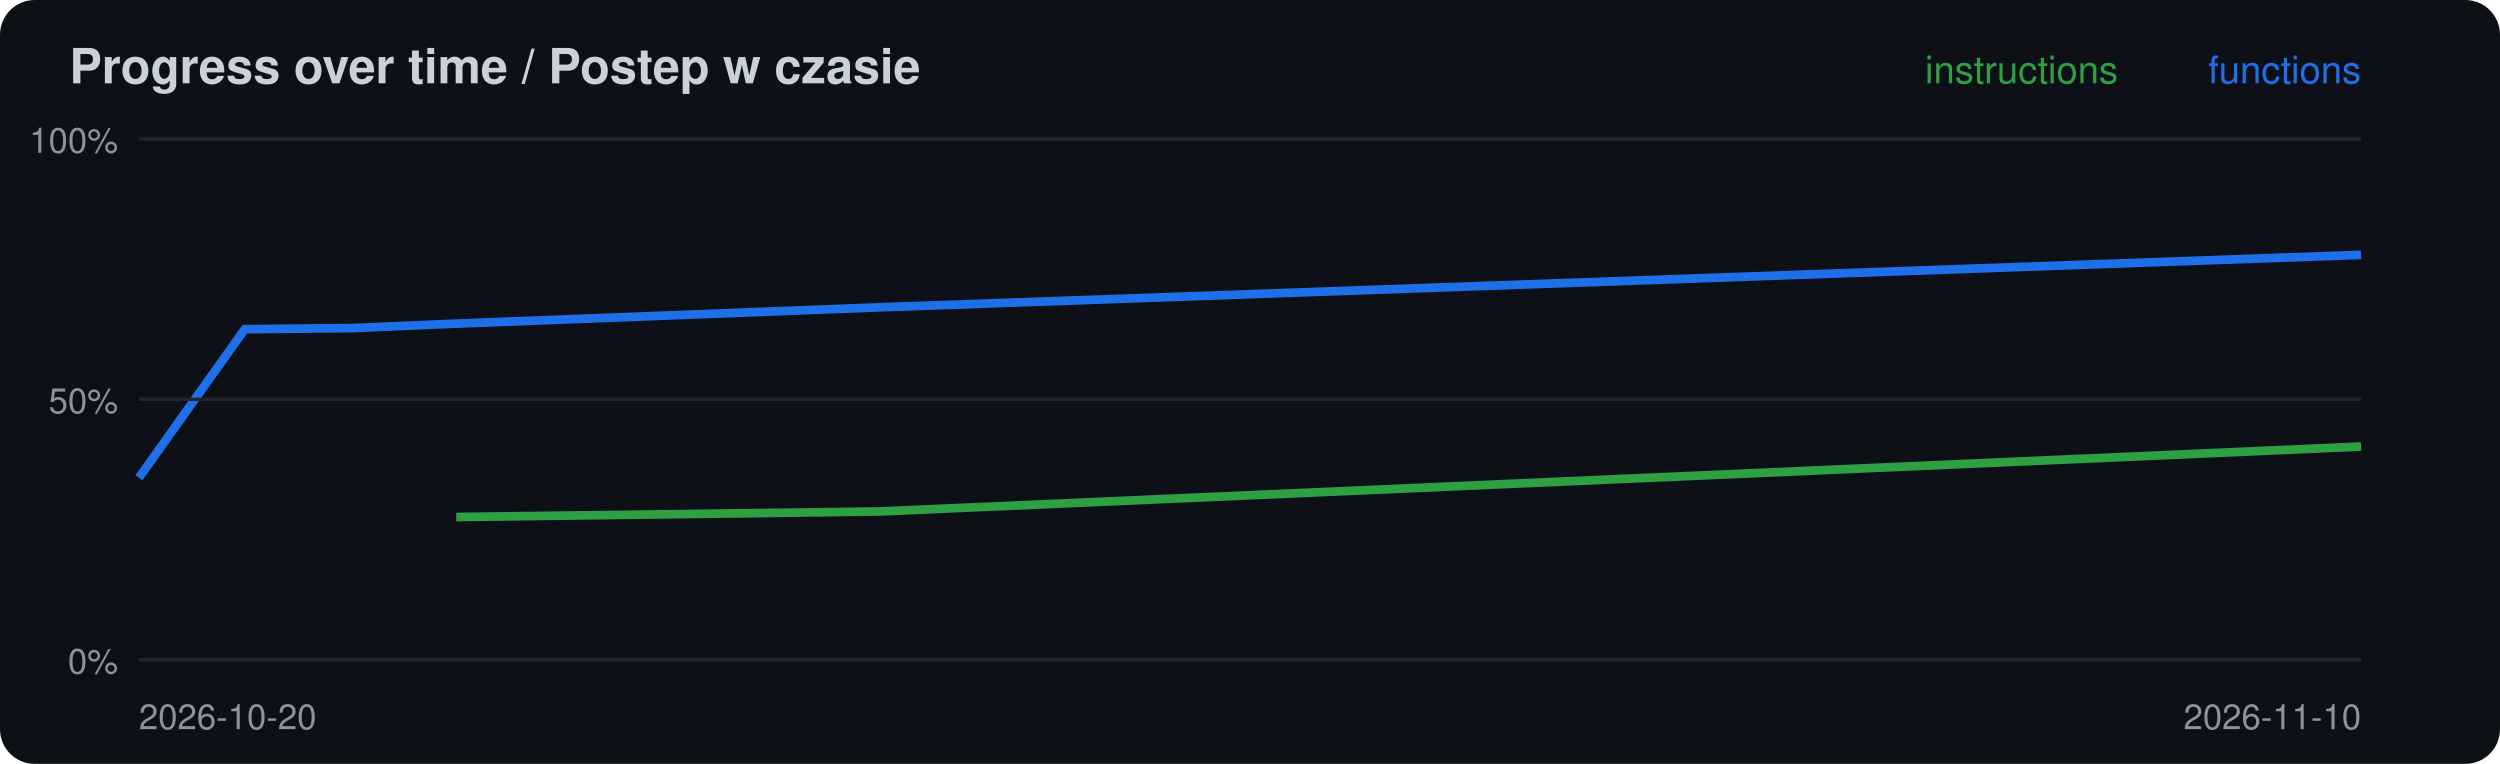
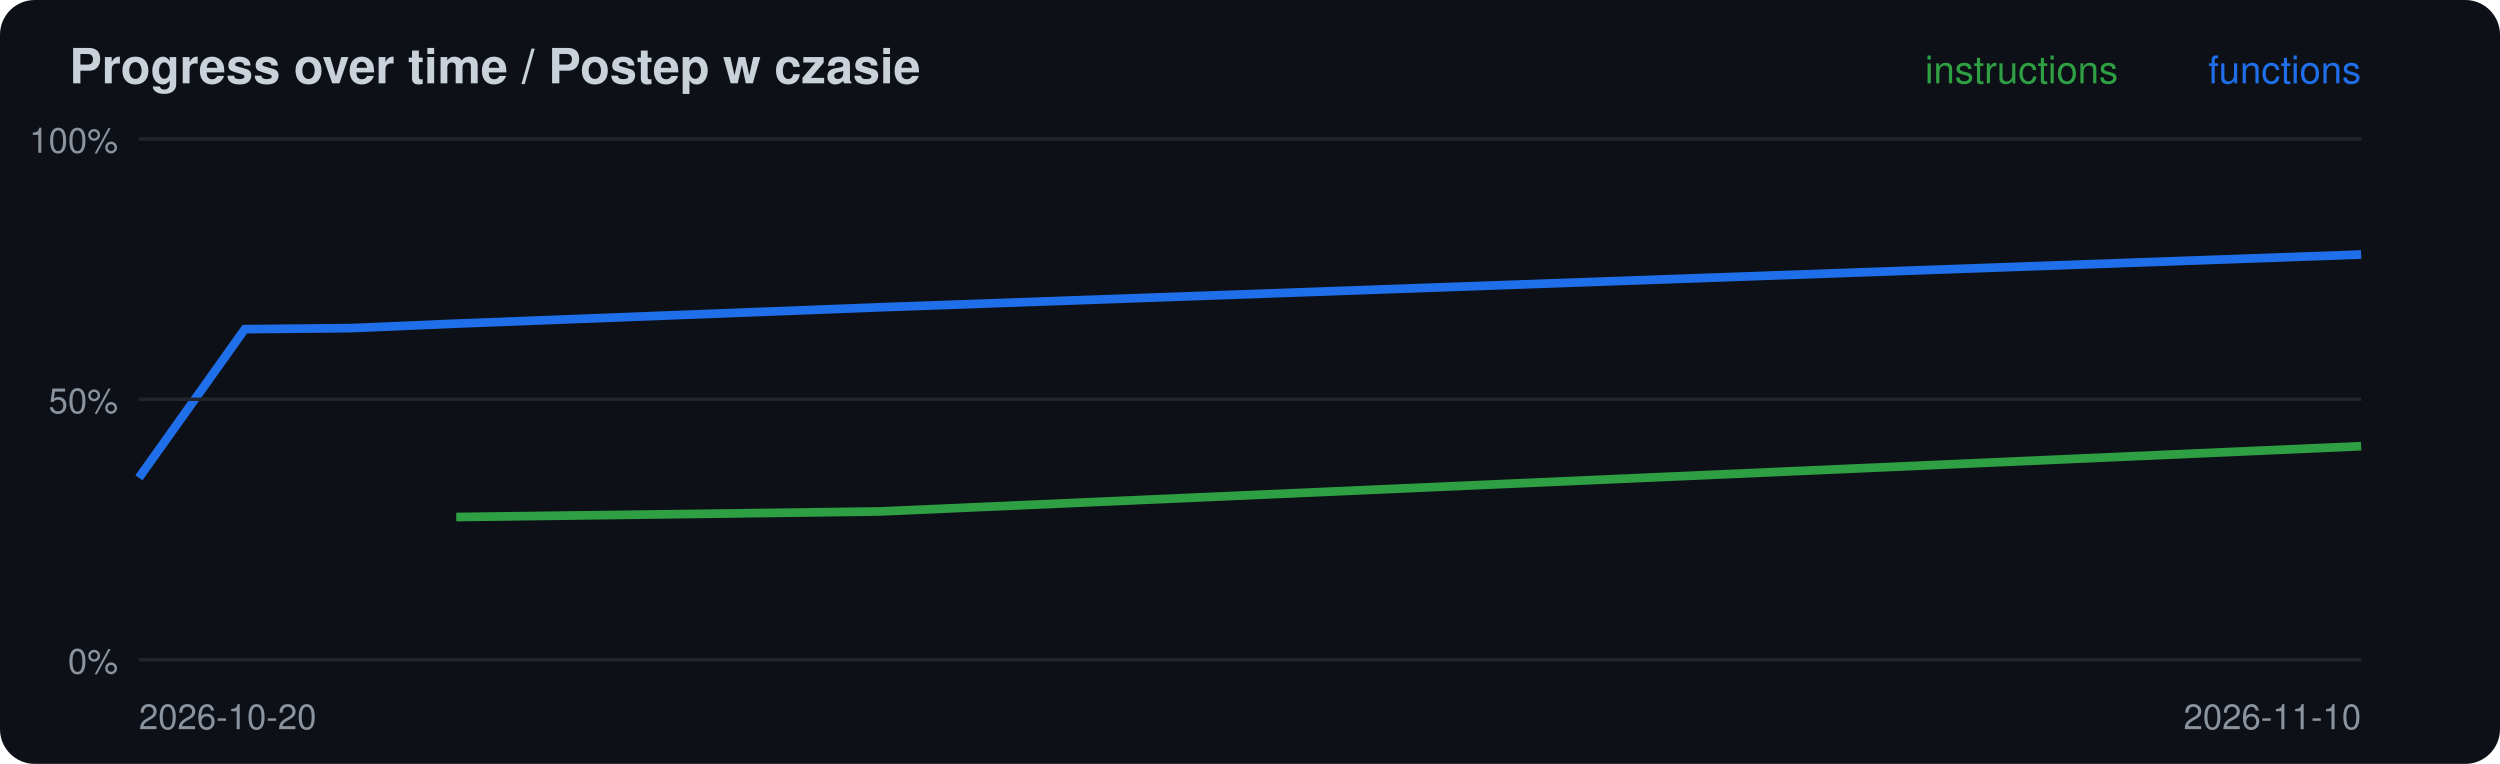
<svg xmlns="http://www.w3.org/2000/svg" width="720" height="220" viewBox="0 0 720 220">
  <rect width="720" height="220" rx="10" fill="#0d1117" />
  <text x="20" y="24" font-family="-apple-system,Segoe UI,Helvetica,Arial,sans-serif" font-size="14" font-weight="600" fill="#c9d1d9">Progress over time / Postep w czasie</text>
-   <polyline points="131.4,148.9 253.3,147.3 680.0,128.6" fill="none" stroke="#2ea043" stroke-width="2.5" />
-   <polyline points="40.0,137.6 70.5,94.8 101.0,94.5 131.4,93.2 253.3,88.5 680.0,73.4" fill="none" stroke="#1f6feb" stroke-width="2.5" />
+   <polyline points="131.4,148.9 253.3,147.3 680.0,128.5" fill="none" stroke="#2ea043" stroke-width="2.5" />
+   <polyline points="40.0,137.6 70.5,94.8 101.0,94.5 131.4,93.2 253.3,88.5 680.0,73.3" fill="none" stroke="#1f6feb" stroke-width="2.5" />
  <line x1="40" x2="680" y1="190.0" y2="190.0" stroke="#21262d" />
  <text x="34" y="194.0" font-family="-apple-system,Segoe UI,Helvetica,Arial,sans-serif" font-size="10" fill="#8b949e" text-anchor="end">0%</text>
  <line x1="40" x2="680" y1="115.0" y2="115.0" stroke="#21262d" />
  <text x="34" y="119.0" font-family="-apple-system,Segoe UI,Helvetica,Arial,sans-serif" font-size="10" fill="#8b949e" text-anchor="end">50%</text>
  <line x1="40" x2="680" y1="40.0" y2="40.0" stroke="#21262d" />
  <text x="34" y="44.0" font-family="-apple-system,Segoe UI,Helvetica,Arial,sans-serif" font-size="10" fill="#8b949e" text-anchor="end">100%</text>
  <text x="40" y="210" font-family="-apple-system,Segoe UI,Helvetica,Arial,sans-serif" font-size="10" fill="#8b949e">2026-10-20</text>
  <text x="680" y="24" font-family="-apple-system,Segoe UI,Helvetica,Arial,sans-serif" font-size="11" fill="#1f6feb" text-anchor="end">functions</text>
  <text x="610" y="24" font-family="-apple-system,Segoe UI,Helvetica,Arial,sans-serif" font-size="11" fill="#2ea043" text-anchor="end">instructions</text>
  <text x="680" y="210" font-family="-apple-system,Segoe UI,Helvetica,Arial,sans-serif" font-size="10" fill="#8b949e" text-anchor="end">2026-11-10</text>
</svg>
